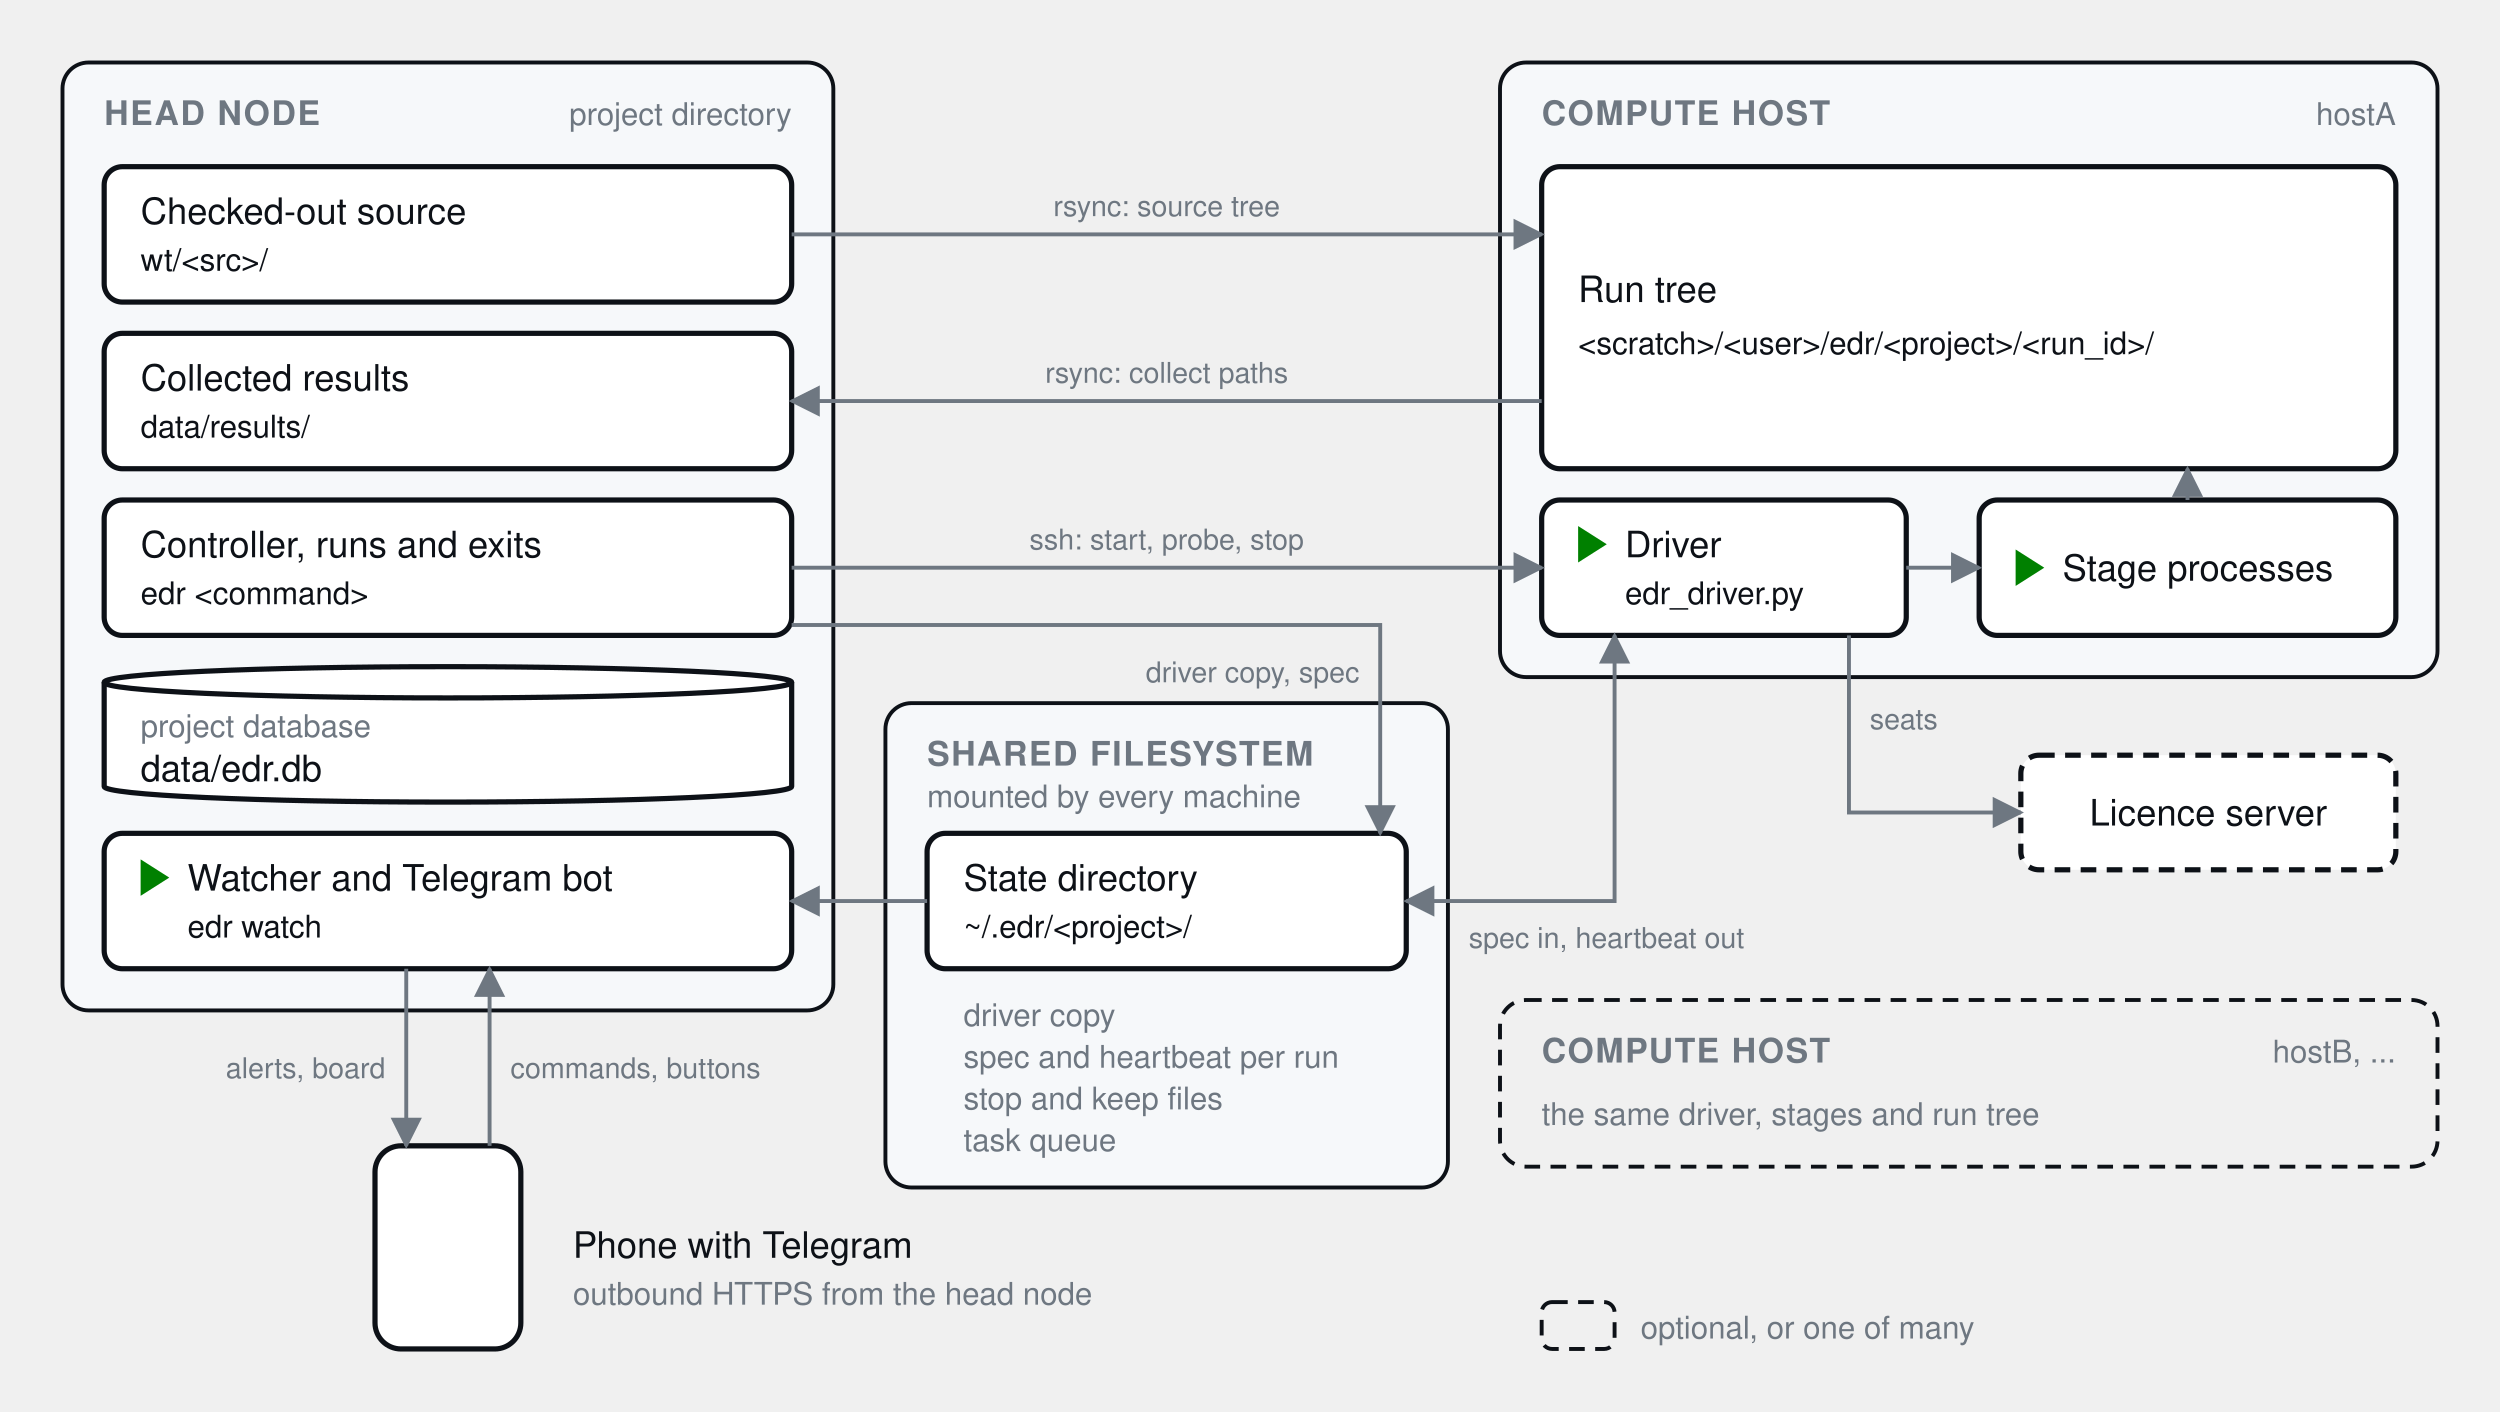
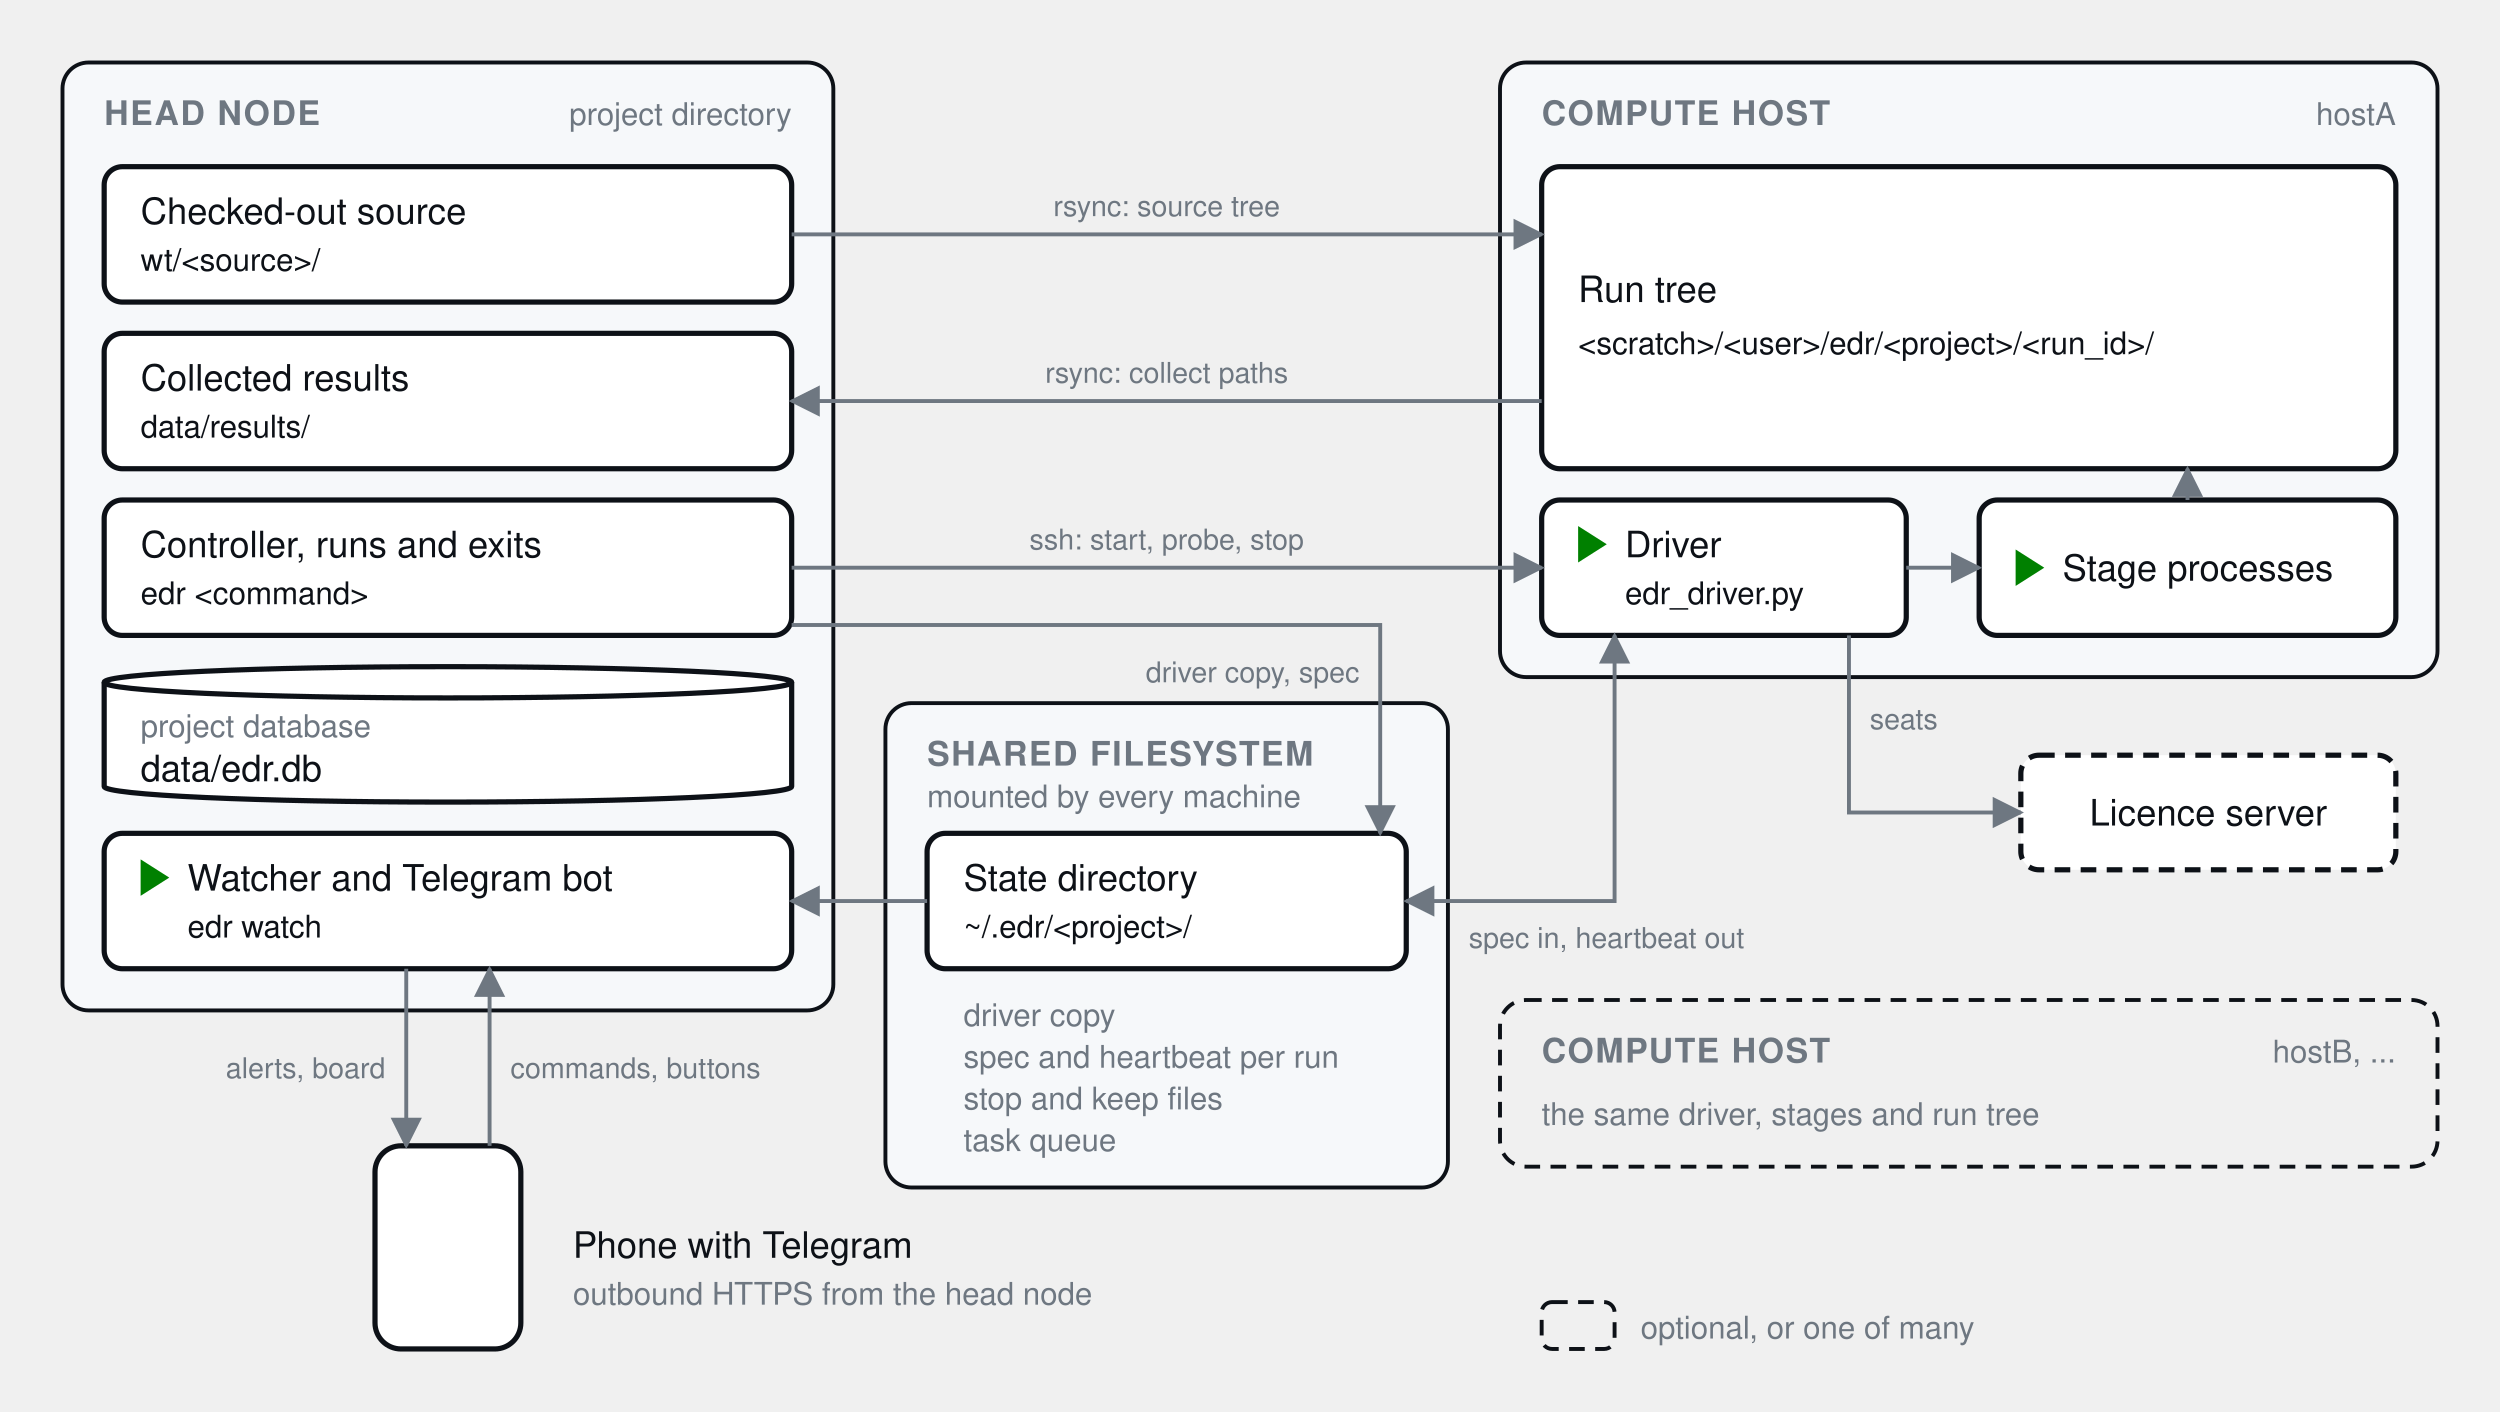
<svg xmlns="http://www.w3.org/2000/svg" width="960" height="542" viewBox="0 0 960 542" role="img" aria-label="Where edarunner runs: the head node, the shared filesystem, the compute hosts, the licence server and the phone">
  <style>
  .box { fill: #ffffff; stroke: #0d1117; stroke-width: 2; }
  .frame { fill: none; stroke: #0d1117; stroke-width: 1.5; }
  .frame-fill { fill: #f6f8fa; stroke: #0d1117; stroke-width: 1.5; }
  .run { fill: #008000; }
  .t { font-family: Helvetica, Arial, sans-serif; font-size: 14px; fill: #0d1117; }
  .s { font-family: Helvetica, Arial, sans-serif; font-size: 12px; fill: #6e7781; }
  .h { font-family: Helvetica, Arial, sans-serif; font-size: 13px; font-weight: 700; fill: #6e7781; letter-spacing: 0.6px; }
  .m { font-family: Helvetica, Arial, sans-serif; font-size: 12px; fill: #0d1117; }
  .a { fill: none; stroke: #6e7781; stroke-width: 1.5; marker-end: url(#arrow); }
  .al { font-family: Helvetica, Arial, sans-serif; font-size: 11px; fill: #6e7781; }
  .dash { stroke-dasharray: 6 4; }
  @media (prefers-color-scheme: dark) {
    .box { fill: #0d1117; }
    .frame-fill { fill: #161b22; }
    .t, .m { fill: #e6edf3; }
    .box, .frame, .frame-fill { stroke: #e6edf3; }
  }
</style>
  <defs>
    <marker id="arrow" viewBox="0 0 10 10" refX="9" refY="5" markerWidth="8" markerHeight="8" orient="auto-start-reverse">
      <path d="M0 0L10 5L0 10z" fill="#6e7781" />
    </marker>
  </defs>
  <rect class="frame-fill" x="24" y="24" width="296" height="364" rx="10" />
  <text class="h" x="40" y="48">HEAD NODE</text>
  <text class="s" x="304" y="48" text-anchor="end">project directory</text>
  <rect class="box" x="40" y="64" width="264" height="52" rx="7" />
  <text class="t" x="54" y="86">Checked-out source</text>
-   <text class="m" x="54" y="104">wt/&lt;src&gt;/</text>
+   <text class="m" x="54" y="104">wt/&lt;source&gt;/</text>
  <rect class="box" x="40" y="128" width="264" height="52" rx="7" />
  <text class="t" x="54" y="150">Collected results</text>
  <text class="m" x="54" y="168">data/results/</text>
  <rect class="box" x="40" y="192" width="264" height="52" rx="7" />
  <text class="t" x="54" y="214">Controller, runs and exits</text>
  <text class="m" x="54" y="232">edr &lt;command&gt;</text>
  <path class="box" d="M40 262v40a132 6 0 0 0 264 0V262" />
  <ellipse class="box" cx="172" cy="262" rx="132" ry="6" />
  <text class="s" x="54" y="283">project database</text>
  <text class="t" x="54" y="300">data/edr.db</text>
  <rect class="box" x="40" y="320" width="264" height="52" rx="7" />
  <path class="run" d="M54 330v14l11-7z" />
  <text class="t" x="72" y="342">Watcher and Telegram bot</text>
  <text class="m" x="72" y="360">edr watch</text>
  <rect class="frame-fill" x="340" y="270" width="216" height="186" rx="10" />
  <text class="h" x="356" y="294">SHARED FILESYSTEM</text>
  <text class="s" x="356" y="310">mounted by every machine</text>
  <rect class="box" x="356" y="320" width="184" height="52" rx="7" />
  <text class="t" x="370" y="342">State directory</text>
  <text class="m" x="370" y="360">~/.edr/&lt;project&gt;/</text>
  <text class="s" x="370" y="394">driver copy</text>
  <text class="s" x="370" y="410">spec and heartbeat per run</text>
  <text class="s" x="370" y="426">stop and keep files</text>
  <text class="s" x="370" y="442">task queue</text>
  <rect class="frame-fill" x="576" y="24" width="360" height="236" rx="10" />
  <text class="h" x="592" y="48">COMPUTE HOST</text>
  <text class="s" x="920" y="48" text-anchor="end">hostA</text>
  <rect class="box" x="592" y="64" width="328" height="116" rx="7" />
  <text class="t" x="606" y="116">Run tree</text>
  <text class="m" x="606" y="136">&lt;scratch&gt;/&lt;user&gt;/edr/&lt;project&gt;/&lt;run_id&gt;/</text>
  <rect class="box" x="592" y="192" width="140" height="52" rx="7" />
  <path class="run" d="M606 202v14l11-7z" />
  <text class="t" x="624" y="214">Driver</text>
  <text class="m" x="624" y="232">edr_driver.py</text>
  <rect class="box" x="760" y="192" width="160" height="52" rx="7" />
  <path class="run" d="M774 211v14l11-7z" />
  <text class="t" x="792" y="223">Stage processes</text>
  <path class="a" d="M732 218H760" />
  <path class="a" d="M840 192V180" />
  <rect class="box dash" x="776" y="290" width="144" height="44" rx="7" />
  <text class="t" x="848" y="317" text-anchor="middle">Licence server</text>
  <rect class="frame dash" x="576" y="384" width="360" height="64" rx="10" />
  <text class="h" x="592" y="408">COMPUTE HOST</text>
  <text class="s" x="920" y="408" text-anchor="end">hostB, ...</text>
  <text class="s" x="592" y="432">the same driver, stages and run tree</text>
  <rect class="box" x="144" y="440" width="56" height="78" rx="10" />
  <text class="t" x="220" y="483">Phone with Telegram</text>
  <text class="s" x="220" y="501">outbound HTTPS from the head node</text>
  <path class="a" d="M304 90H592" />
  <text class="al" x="448" y="83" text-anchor="middle">rsync: source tree</text>
  <path class="a" d="M592 154H304" />
  <text class="al" x="448" y="147" text-anchor="middle">rsync: collect paths</text>
  <path class="a" d="M304 218H592" />
  <text class="al" x="448" y="211" text-anchor="middle">ssh: start, probe, stop</text>
  <path class="a" d="M620 244V346H540" style="marker-start: url(#arrow)" />
  <text class="al" x="564" y="364">spec in, heartbeat out</text>
  <path class="a" d="M710 244V312H776" />
  <text class="al" x="718" y="280">seats</text>
  <path class="a" d="M356 346H304" />
  <path class="a" d="M304 240H530V320" />
  <text class="al" x="522" y="262" text-anchor="end">driver copy, spec</text>
  <path class="a" d="M156 372V440" />
  <text class="al" x="148" y="414" text-anchor="end">alerts, board</text>
  <path class="a" d="M188 440V372" />
  <text class="al" x="196" y="414">commands, buttons</text>
  <rect class="frame dash" x="592" y="500" width="28" height="18" rx="4" />
  <text class="s" x="630" y="514">optional, or one of many</text>
</svg>
